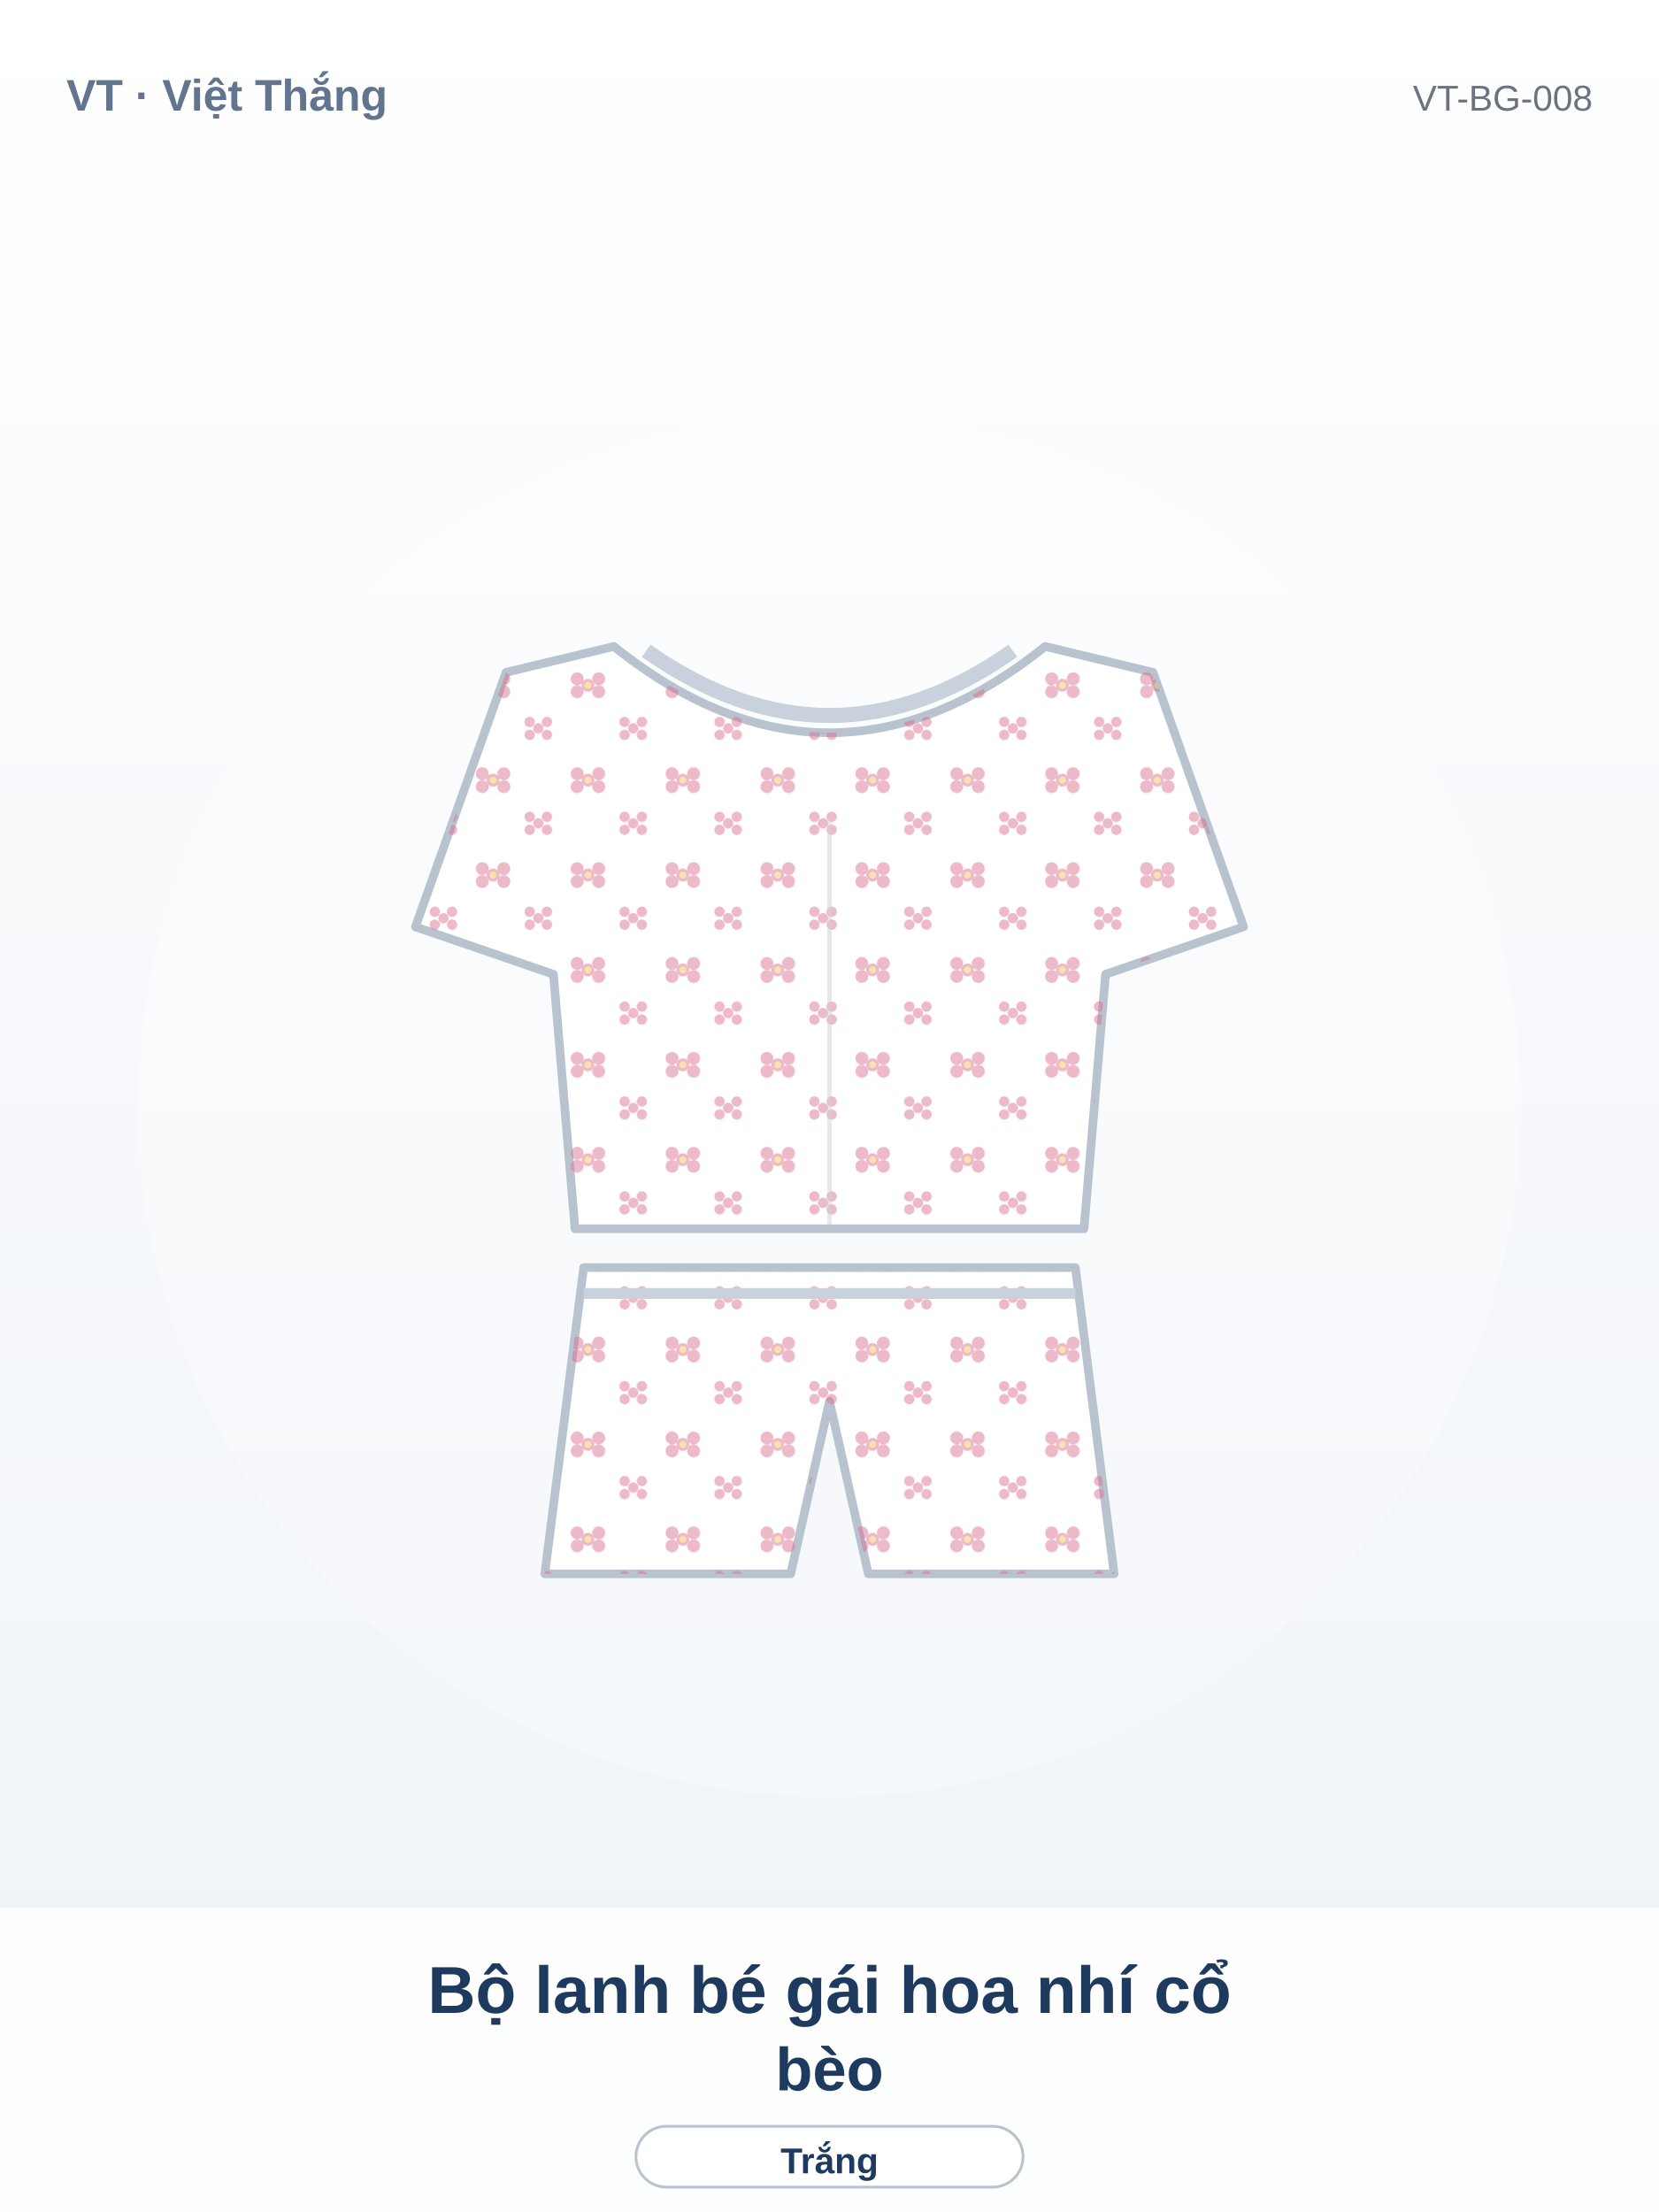
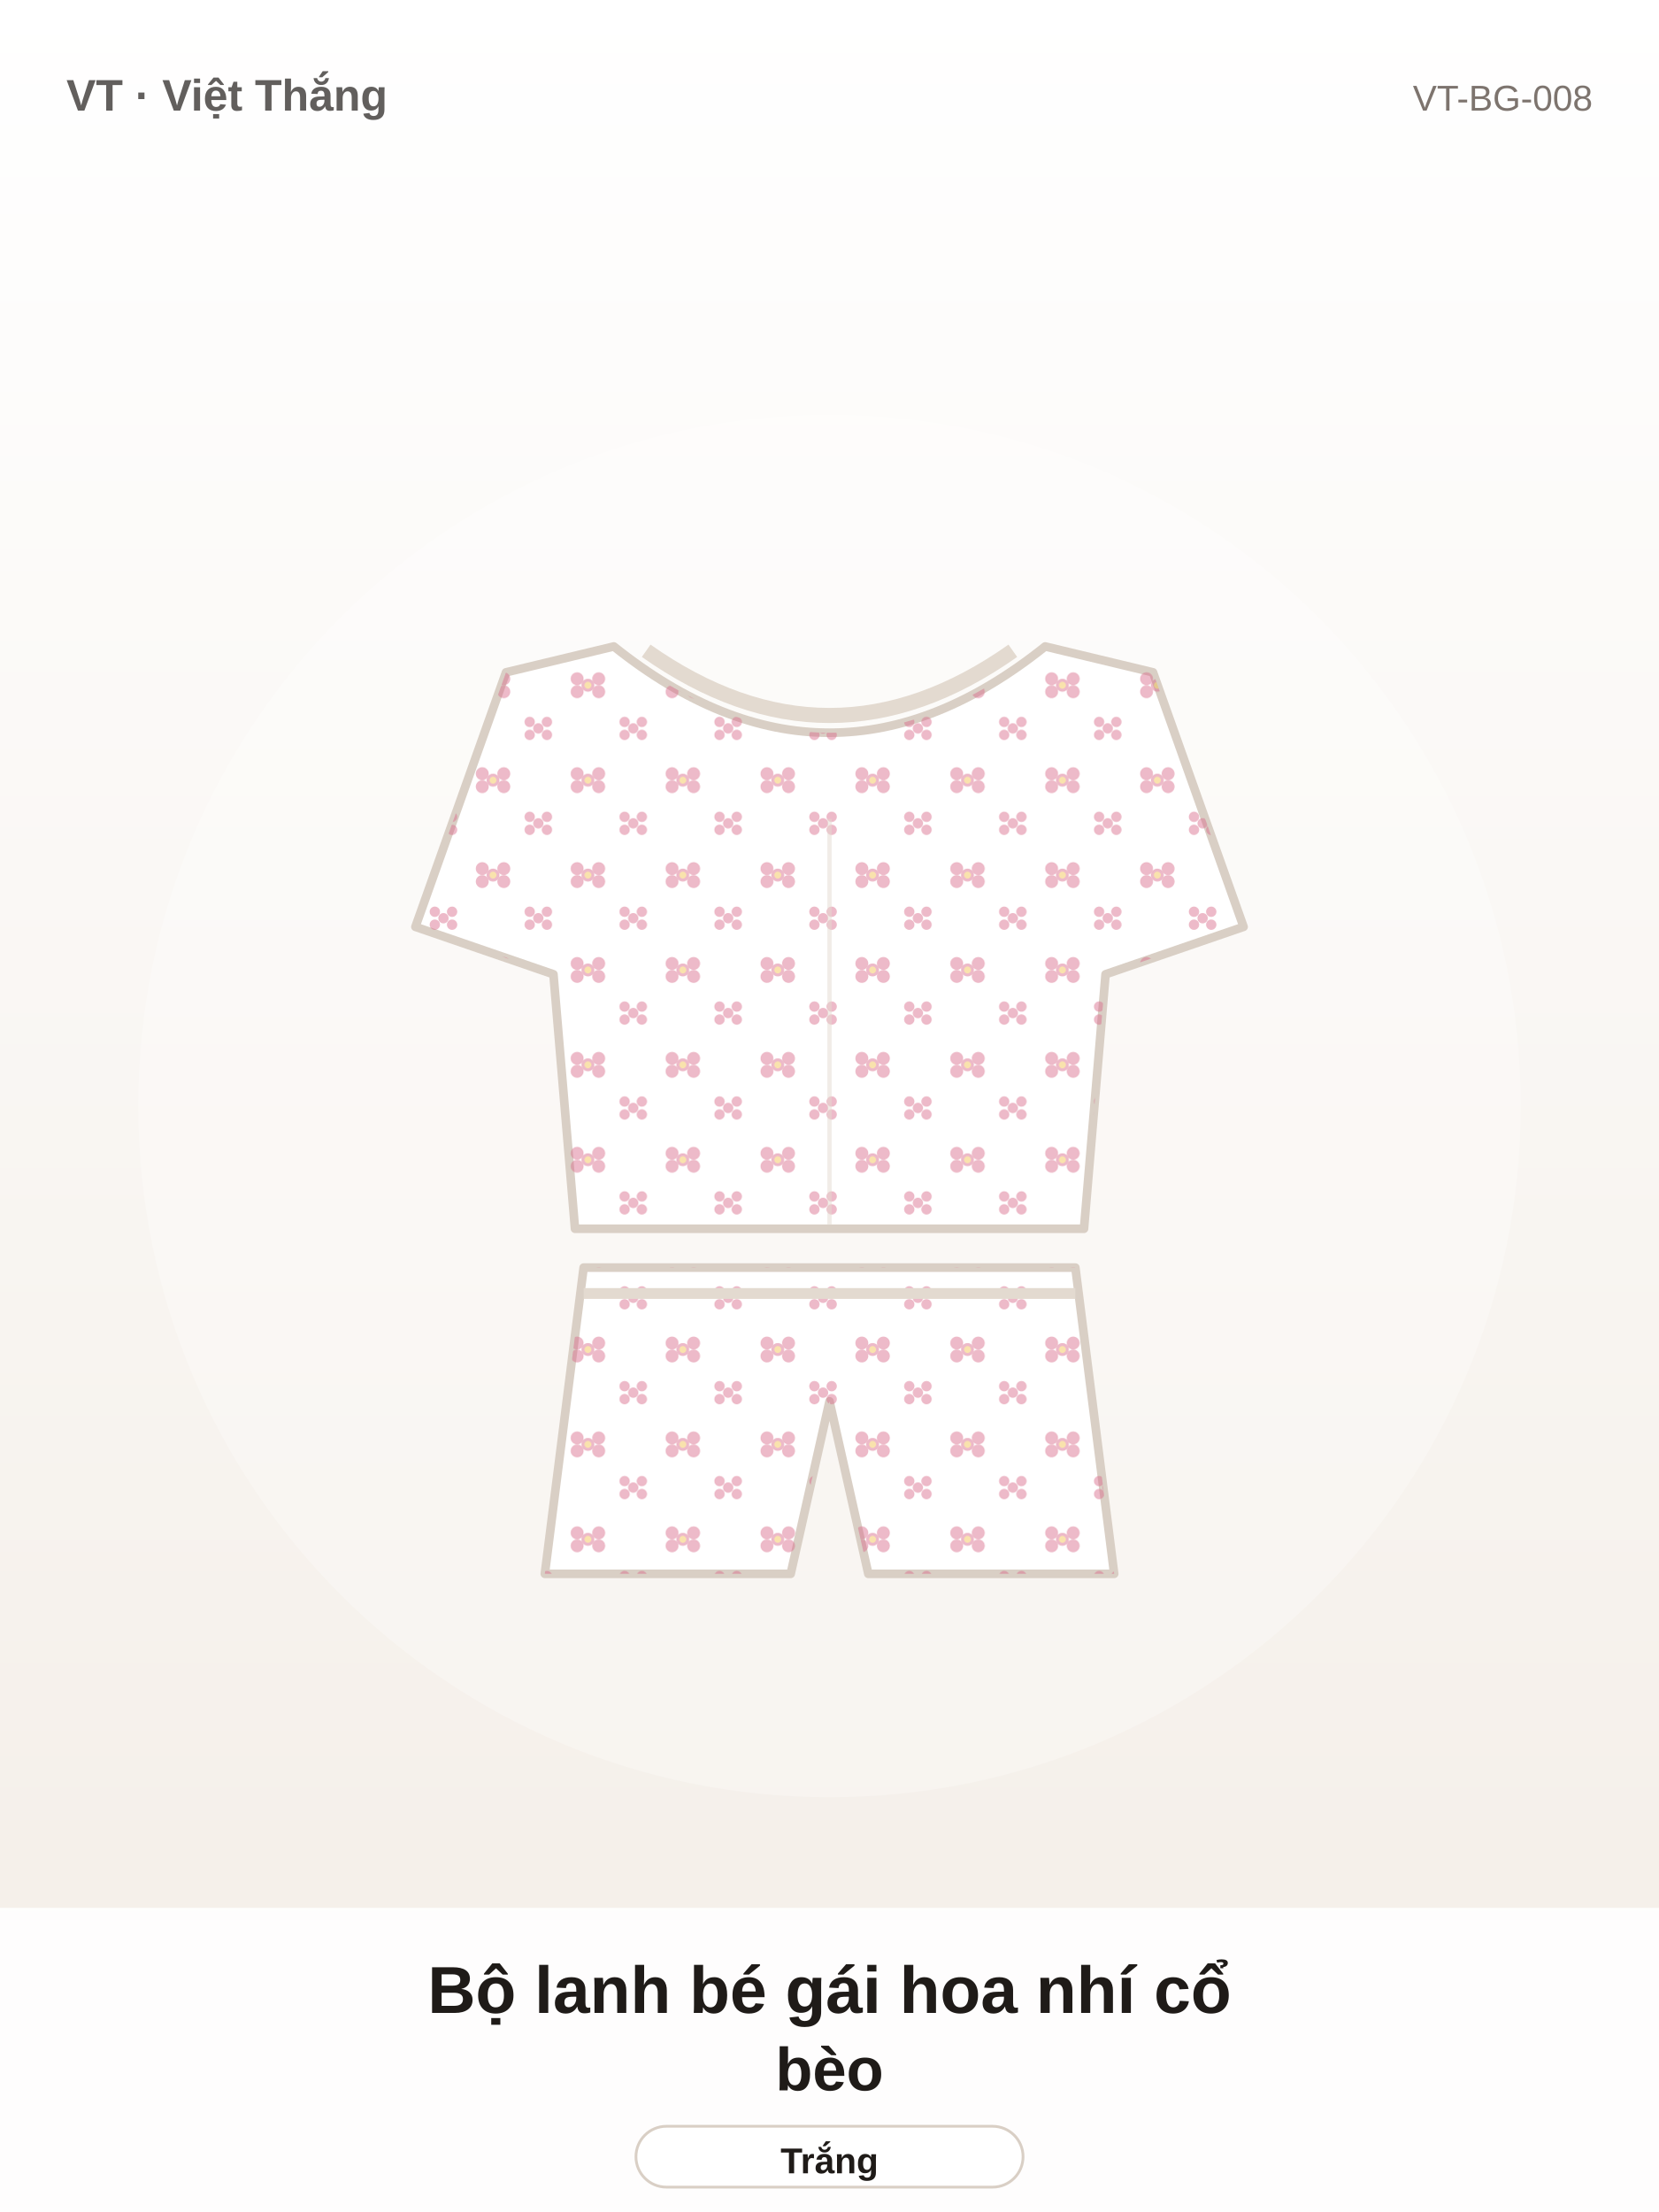
<svg xmlns="http://www.w3.org/2000/svg" width="600" height="800" viewBox="0 0 600 800">
  <defs>
    <linearGradient id="bg" x1="0" y1="0" x2="0" y2="1">
      <stop offset="0" stop-color="#FFFFFF" />
-       <stop offset="1" stop-color="#EEF2F8" />
+       <stop offset="1" stop-color="#F3EDE6" />
    </linearGradient>
    <pattern id="pat" width="44" height="44" patternUnits="userSpaceOnUse">
      <g fill="#D96C8A" opacity="0.55">
        <circle cx="12" cy="12" r="3" />
        <circle cx="17" cy="9" r="3" />
        <circle cx="17" cy="15" r="3" />
        <circle cx="7" cy="9" r="3" />
        <circle cx="7" cy="15" r="3" />
        <circle cx="12" cy="12" r="1.6" fill="#F2C14E" />
        <circle cx="33" cy="32" r="2.4" />
        <circle cx="37" cy="29" r="2.4" />
        <circle cx="37" cy="35" r="2.4" />
        <circle cx="29" cy="29" r="2.4" />
        <circle cx="29" cy="35" r="2.4" />
      </g>
    </pattern>
  </defs>
  <rect width="600" height="800" fill="url(#bg)" />
  <circle cx="300" cy="400" r="250" fill="#FFFFFF" opacity="0.25" />
  <g transform="translate(300,460) scale(0.78) translate(-300,-460)">
-     <path d="M200,170 L150,182 L108,300 L172,322 L182,440 L418,440 L428,322 L492,300 L450,182 L400,170 Q300,250 200,170 Z" fill="#FFFFFF" stroke="#B9C2CF" stroke-width="4" stroke-linejoin="round" />
+     <path d="M200,170 L150,182 L108,300 L172,322 L182,440 L418,440 L428,322 L492,300 L450,182 L400,170 Q300,250 200,170 Z" fill="#FFFFFF" stroke="#D9CFC5" stroke-width="4" stroke-linejoin="round" />
    <path d="M200,170 L150,182 L108,300 L172,322 L182,440 L418,440 L428,322 L492,300 L450,182 L400,170 Q300,250 200,170 Z" fill="url(#pat)" opacity="0.85" />
-     <path d="M215,172 Q300,232 385,172" fill="none" stroke="#C9D1DC" stroke-width="7" />
-     <path d="M300,250 L300,438" stroke="#C9D1DC" stroke-width="2" opacity="0.5" />
+     <path d="M215,172 Q300,232 385,172" fill="none" stroke="#E3DAD0" stroke-width="7" />
+     <path d="M300,250 L300,438" stroke="#E3DAD0" stroke-width="2" opacity="0.5" />
    <g transform="translate(0,0)">
-       <path d="M186,458 L414,458 L432,600 L318,600 L300,520 L282,600 L168,600 Z" fill="#FFFFFF" stroke="#B9C2CF" stroke-width="4" stroke-linejoin="round" />
+       <path d="M186,458 L414,458 L432,600 L318,600 L300,520 L282,600 L168,600 Z" fill="#FFFFFF" stroke="#D9CFC5" stroke-width="4" stroke-linejoin="round" />
      <path d="M186,458 L414,458 L432,600 L318,600 L300,520 L282,600 L168,600 Z" fill="url(#pat)" opacity="0.85" />
-       <path d="M186,470 L414,470" stroke="#C9D1DC" stroke-width="5" />
+       <path d="M186,470 L414,470" stroke="#E3DAD0" stroke-width="5" />
    </g>
  </g>
  <rect x="0" y="690" width="600" height="110" fill="#FFFFFF" opacity="0.9" />
-   <text x="300" y="728" text-anchor="middle" font-family="Segoe UI, Arial, sans-serif" font-size="24" font-weight="700" fill="#1F3A5F">Bộ lanh bé gái hoa nhí cổ</text>
-   <text x="300" y="756" text-anchor="middle" font-family="Segoe UI, Arial, sans-serif" font-size="22" font-weight="600" fill="#1F3A5F">bèo</text>
+   <text x="300" y="728" text-anchor="middle" font-family="Segoe UI, Arial, sans-serif" font-size="24" font-weight="700" fill="#1F1B18">Bộ lanh bé gái hoa nhí cổ</text>
+   <text x="300" y="756" text-anchor="middle" font-family="Segoe UI, Arial, sans-serif" font-size="22" font-weight="600" fill="#1F1B18">bèo</text>
  <g transform="translate(300,782)">
-     <rect x="-70" y="-13" width="140" height="22" rx="11" fill="#FFFFFF" stroke="#B9C2CF" stroke-width="1" />
-     <text y="4" text-anchor="middle" font-family="Segoe UI, Arial, sans-serif" font-size="13" font-weight="600" fill="#1F3A5F">Trắng</text>
+     <rect x="-70" y="-13" width="140" height="22" rx="11" fill="#FFFFFF" stroke="#D9CFC5" stroke-width="1" />
+     <text y="4" text-anchor="middle" font-family="Segoe UI, Arial, sans-serif" font-size="13" font-weight="600" fill="#1F1B18">Trắng</text>
  </g>
-   <text x="24" y="40" font-family="Segoe UI, Arial, sans-serif" font-size="16" font-weight="800" fill="#1F3A5F" opacity="0.7">VT · Việt Thắng</text>
-   <text x="576" y="40" text-anchor="end" font-family="Segoe UI, Arial, sans-serif" font-size="13" fill="#6b7280">VT-BG-008</text>
+   <text x="24" y="40" font-family="Segoe UI, Arial, sans-serif" font-size="16" font-weight="800" fill="#1F1B18" opacity="0.7">VT · Việt Thắng</text>
+   <text x="576" y="40" text-anchor="end" font-family="Segoe UI, Arial, sans-serif" font-size="13" fill="#7D746E">VT-BG-008</text>
</svg>
